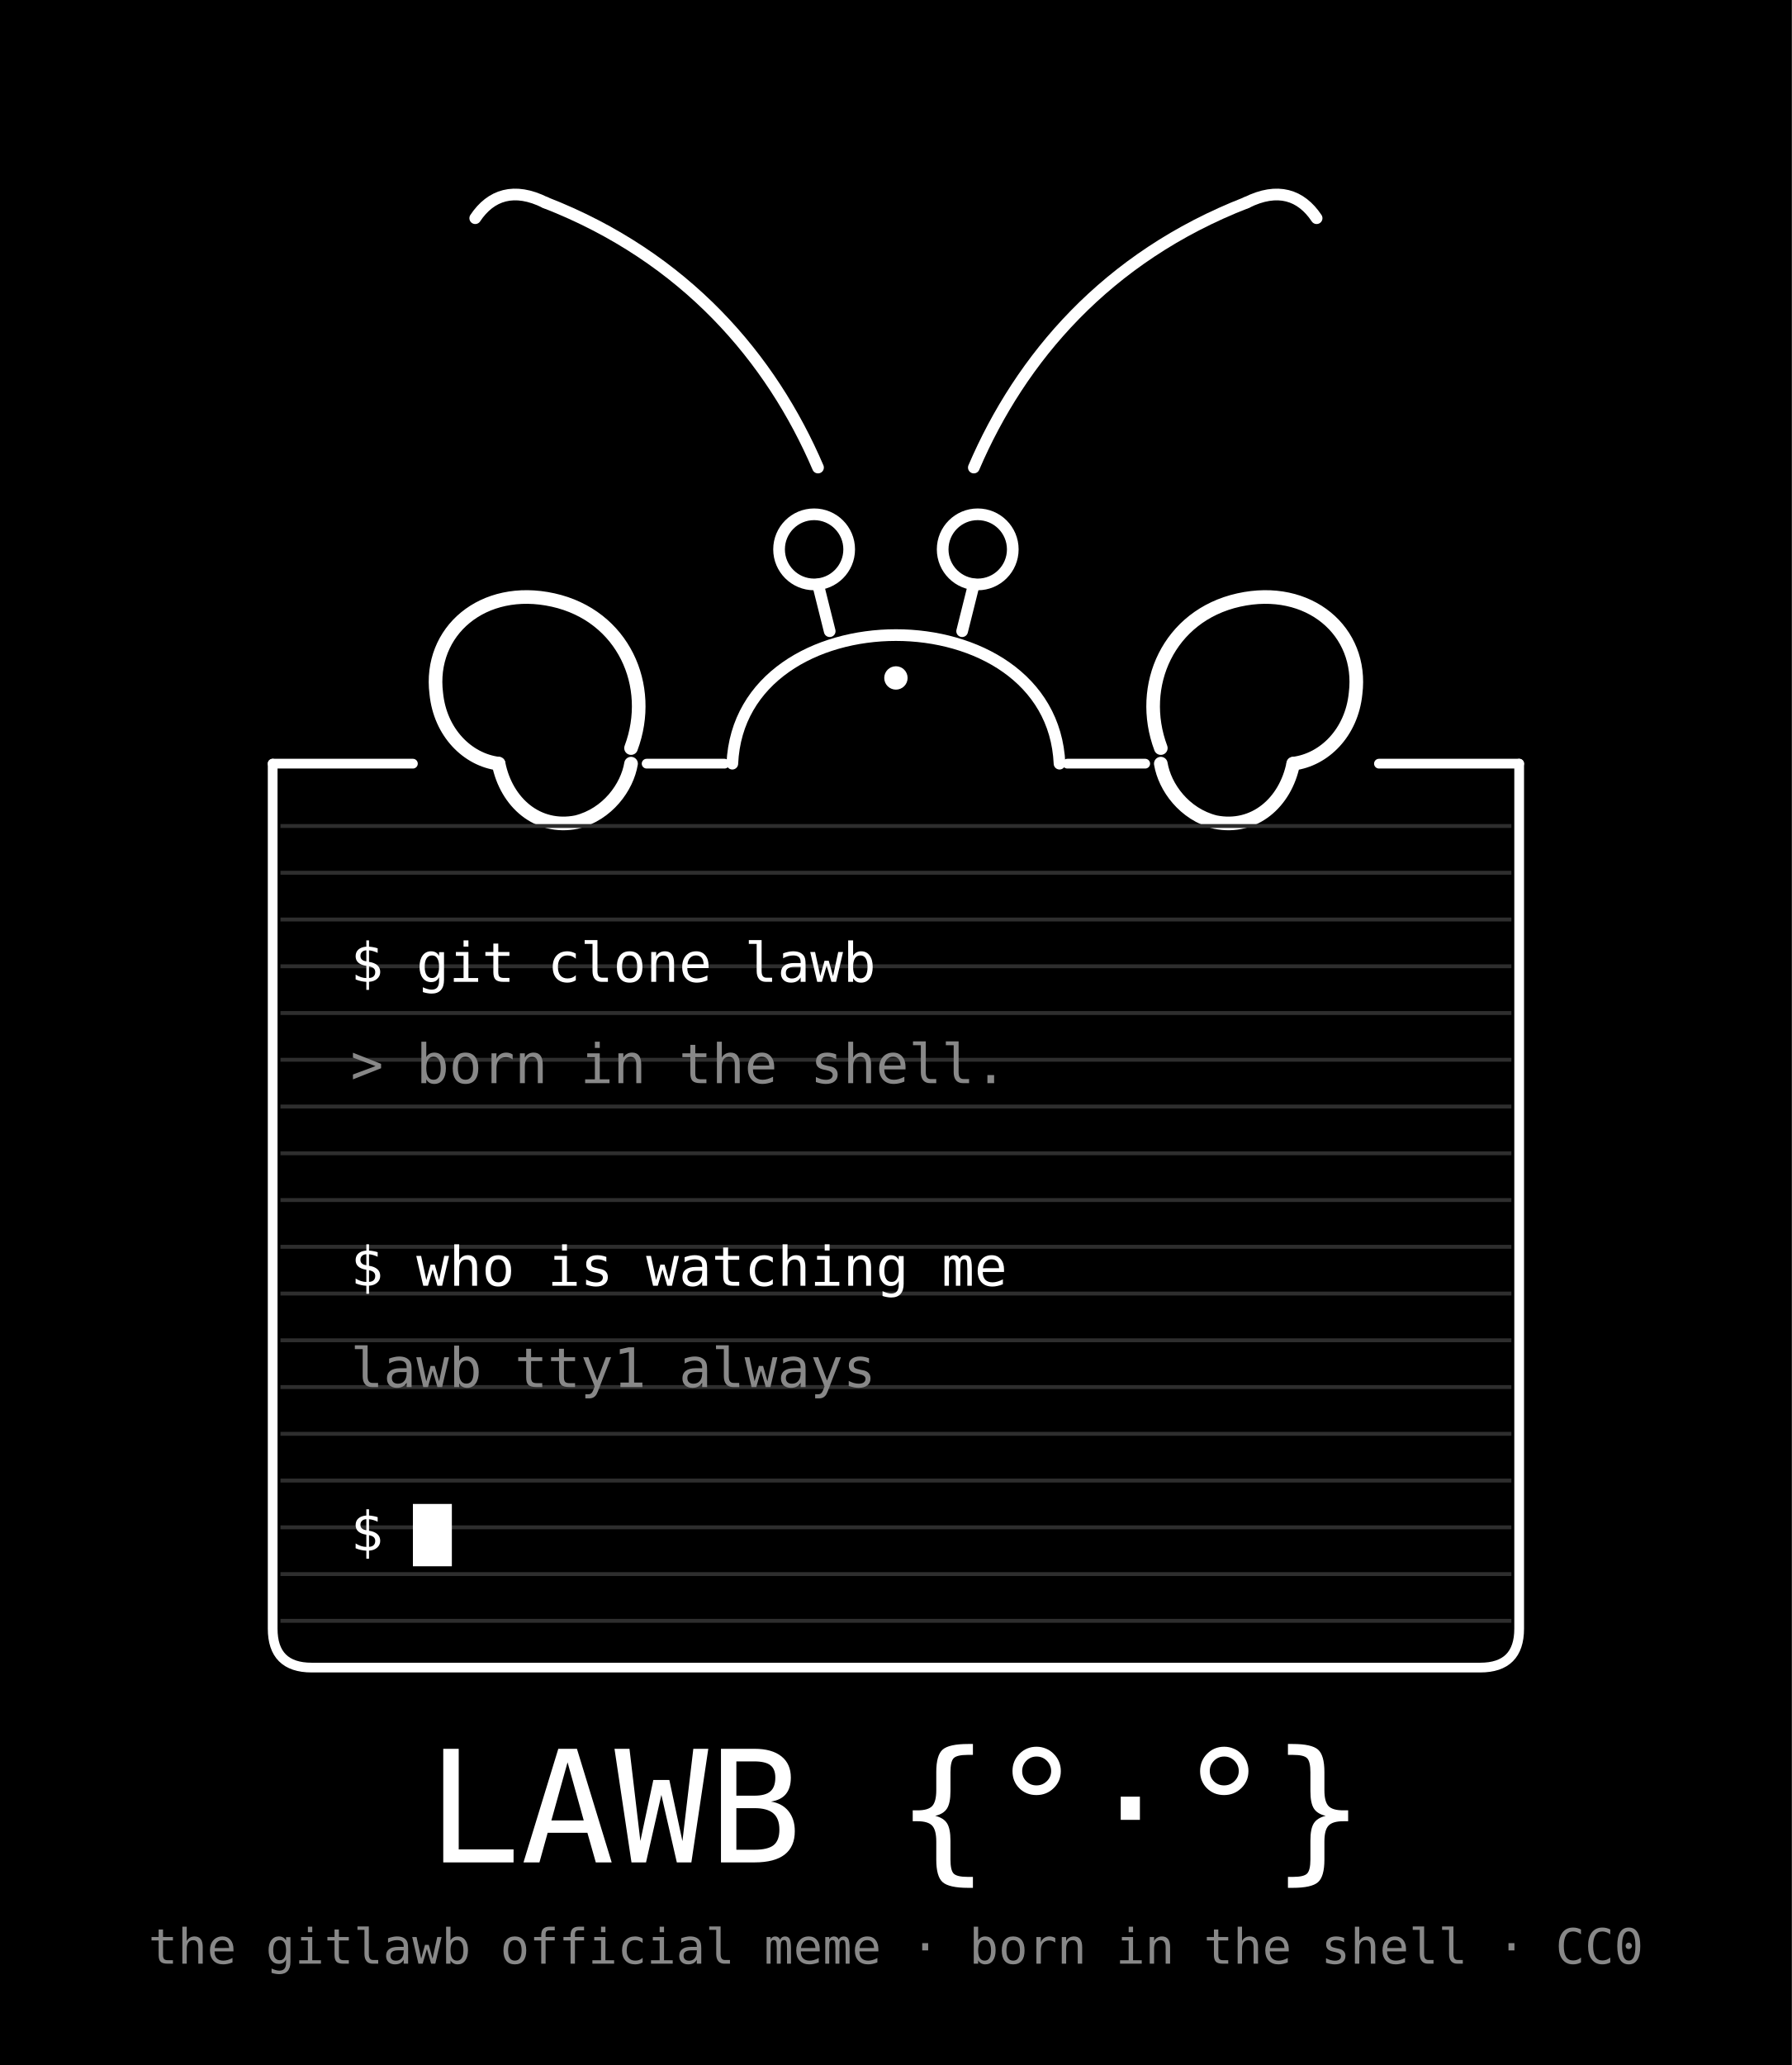
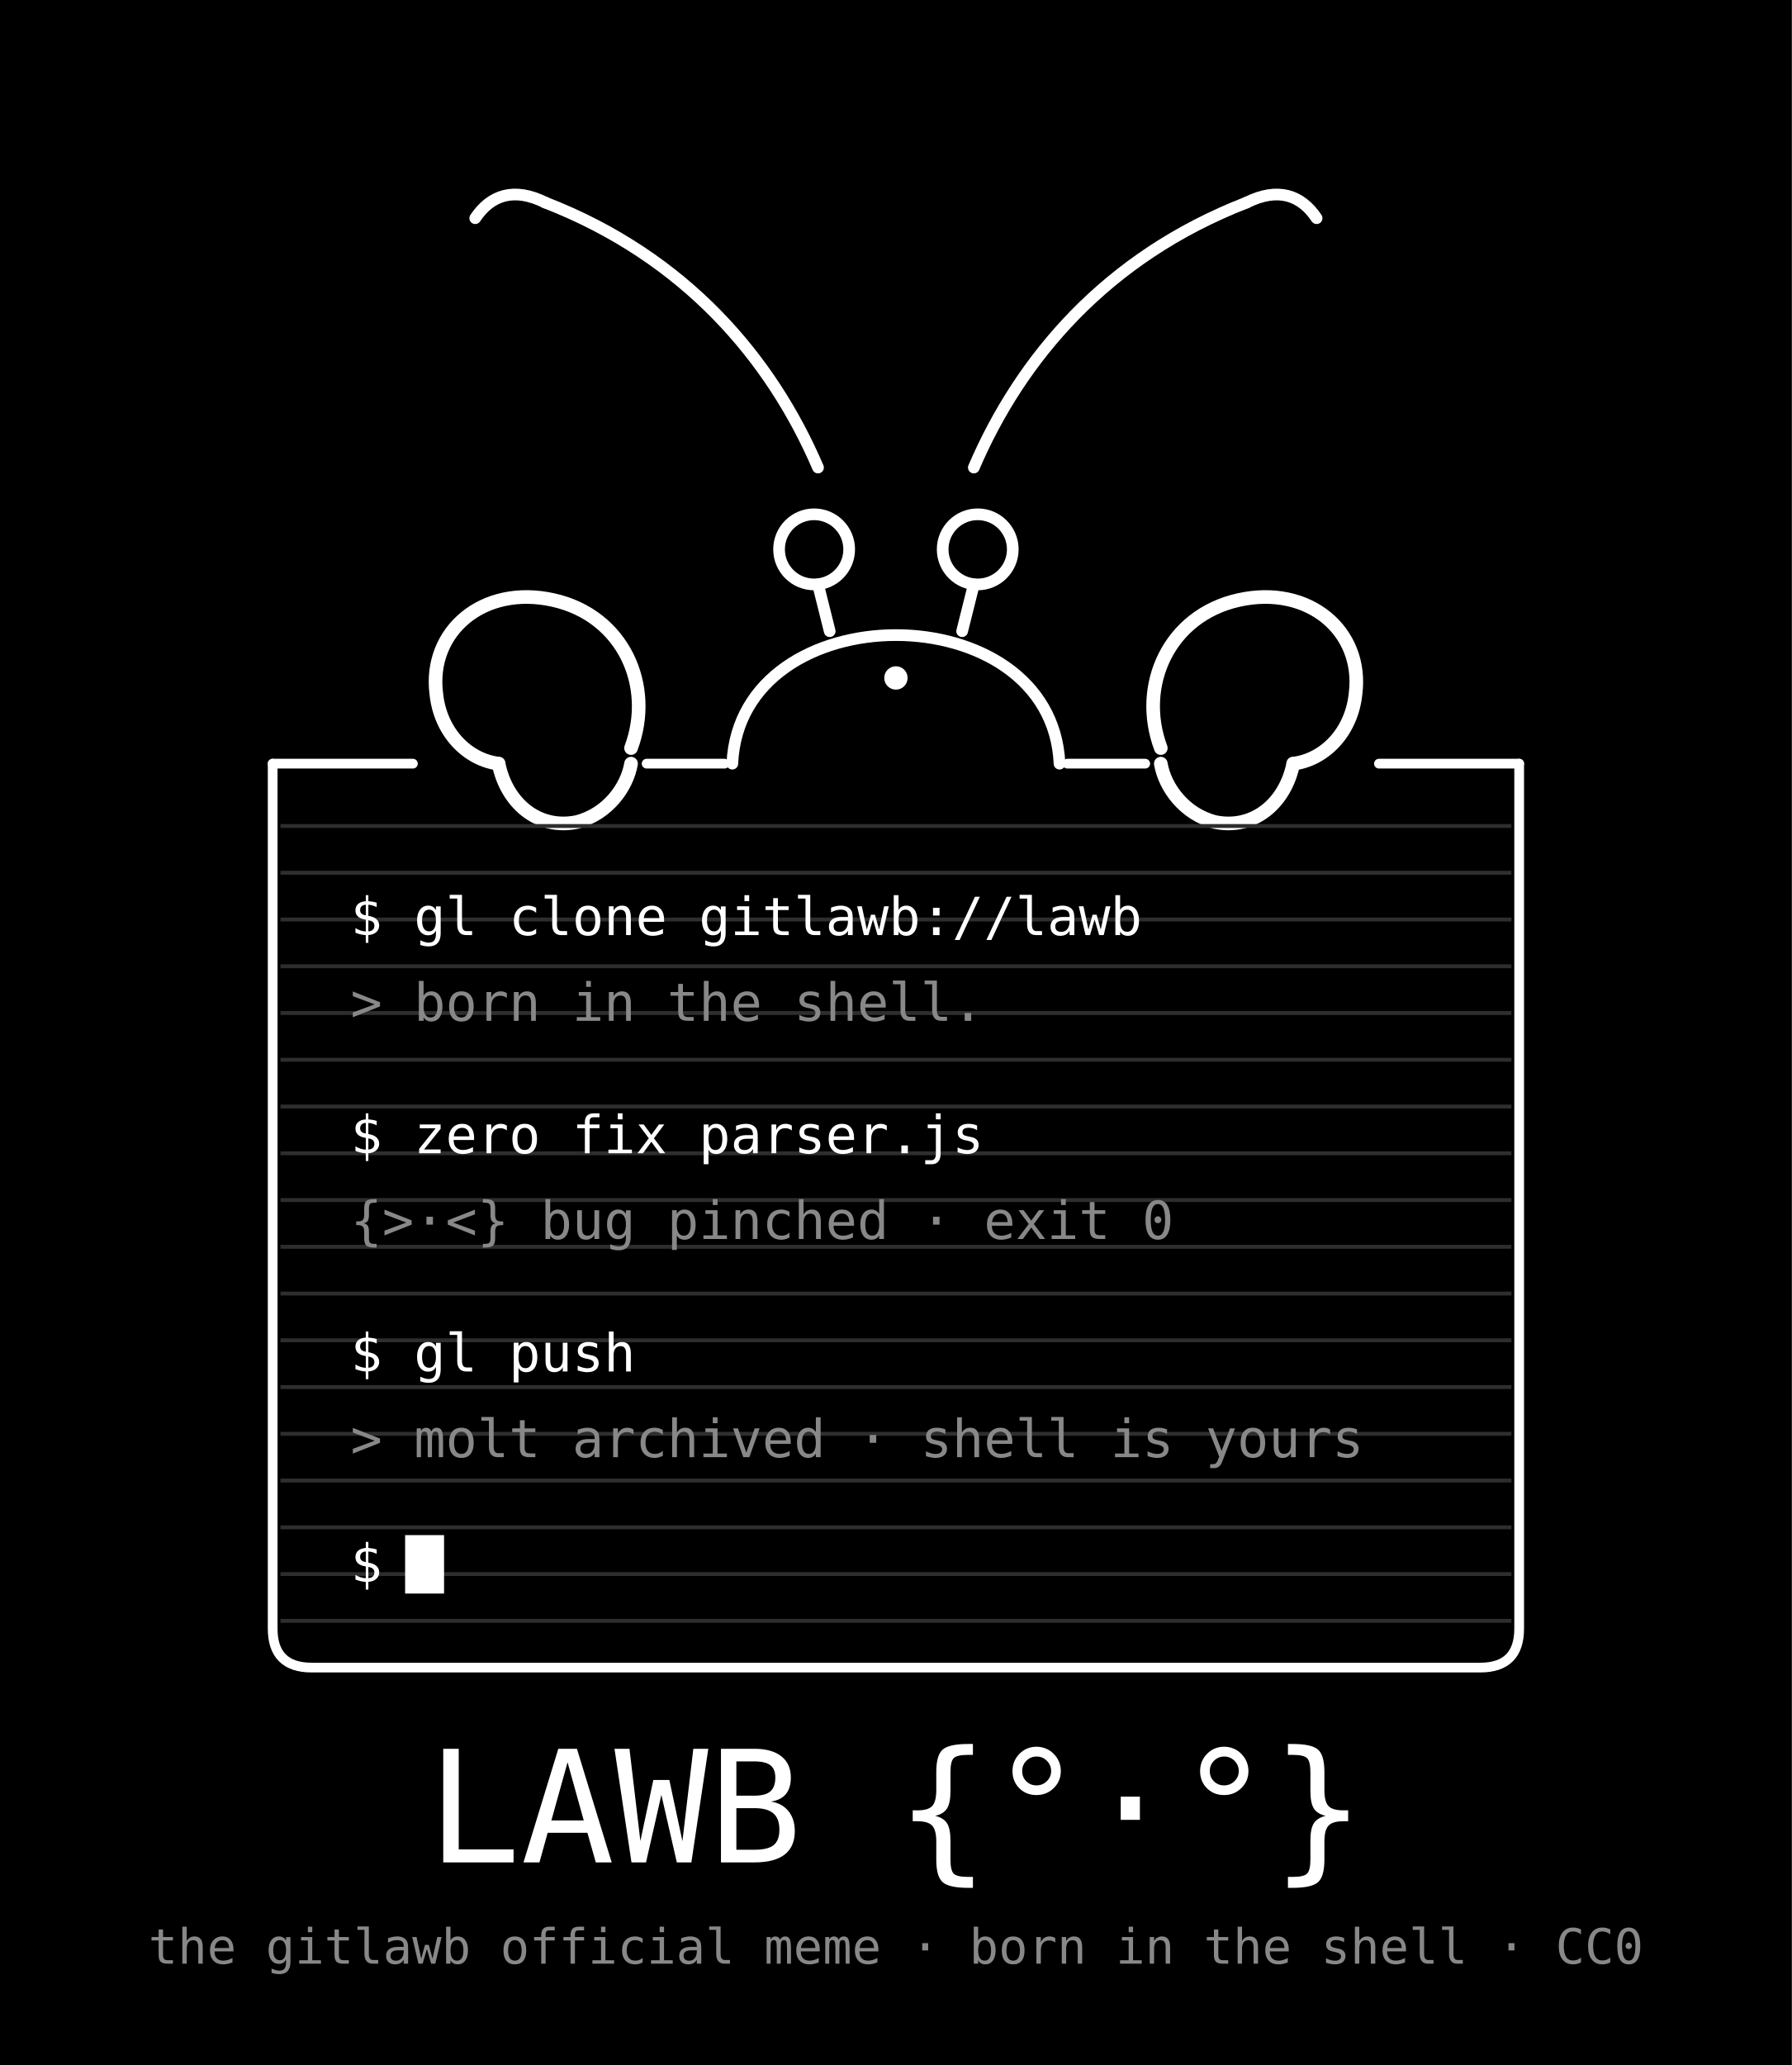
<svg xmlns="http://www.w3.org/2000/svg" width="460" height="530" viewBox="0 0 460 530">
  <rect width="460" height="530" fill="#000000" />
  <g fill="none" stroke="#ffffff" stroke-width="3" stroke-linecap="round" stroke-linejoin="round">
    <path d="M210,120 C198,92 176,66 140,52" />
    <path d="M250,120 C262,92 284,66 320,52" />
    <path d="M140,52 C132,48 126,50 122,56" />
    <path d="M320,52 C328,48 334,50 338,56" />
    <line x1="213" y1="162" x2="210" y2="150" />
    <line x1="247" y1="162" x2="250" y2="150" />
    <circle cx="209" cy="141" r="9" />
    <circle cx="251" cy="141" r="9" />
    <path d="M188,196 C190,152 270,152 272,196" />
  </g>
  <circle cx="230" cy="174" r="3" fill="#ffffff" />
  <g fill="none" stroke="#ffffff" stroke-width="3.5" stroke-linecap="round" stroke-linejoin="round">
    <path d="M162,192 C168,176 160,158 142,154 C124,150 110,162 112,178 C113,188 120,195 128,196" />
    <path d="M128,196 C130,206 138,213 148,211 C156,209 161,202 162,196" />
    <path d="M298,192 C292,176 300,158 318,154 C336,150 350,162 348,178 C347,188 340,195 332,196" />
    <path d="M332,196 C330,206 322,213 312,211 C304,209 299,202 298,196" />
  </g>
  <g stroke="#2e2e2e" stroke-width="1">
    <line x1="72" y1="212" x2="388" y2="212" />
    <line x1="72" y1="224" x2="388" y2="224" />
    <line x1="72" y1="236" x2="388" y2="236" />
    <line x1="72" y1="248" x2="388" y2="248" />
    <line x1="72" y1="260" x2="388" y2="260" />
    <line x1="72" y1="272" x2="388" y2="272" />
    <line x1="72" y1="284" x2="388" y2="284" />
    <line x1="72" y1="296" x2="388" y2="296" />
    <line x1="72" y1="308" x2="388" y2="308" />
    <line x1="72" y1="320" x2="388" y2="320" />
    <line x1="72" y1="332" x2="388" y2="332" />
    <line x1="72" y1="344" x2="388" y2="344" />
    <line x1="72" y1="356" x2="388" y2="356" />
    <line x1="72" y1="368" x2="388" y2="368" />
    <line x1="72" y1="380" x2="388" y2="380" />
    <line x1="72" y1="392" x2="388" y2="392" />
    <line x1="72" y1="404" x2="388" y2="404" />
    <line x1="72" y1="416" x2="388" y2="416" />
  </g>
  <g fill="none" stroke="#ffffff" stroke-width="2.5" stroke-linecap="round">
    <path d="M70,196 L70,418 Q70,428 80,428 L380,428 Q390,428 390,418 L390,196" />
    <line x1="70" y1="196" x2="106" y2="196" />
    <line x1="166" y1="196" x2="186" y2="196" />
    <line x1="274" y1="196" x2="294" y2="196" />
    <line x1="354" y1="196" x2="390" y2="196" />
  </g>
-   <text x="90" y="252" font-family="ui-monospace,Menlo,Consolas,monospace" font-size="14" fill="#ffffff">$ git clone lawb</text>
-   <text x="90" y="278" font-family="ui-monospace,Menlo,Consolas,monospace" font-size="14" fill="#888888">&gt; born in the shell.</text>
-   <text x="90" y="330" font-family="ui-monospace,Menlo,Consolas,monospace" font-size="14" fill="#ffffff">$ who is watching me</text>
-   <text x="90" y="356" font-family="ui-monospace,Menlo,Consolas,monospace" font-size="14" fill="#888888">lawb    tty1    always</text>
-   <text x="90" y="398" font-family="ui-monospace,Menlo,Consolas,monospace" font-size="14" fill="#ffffff">$</text>
-   <rect x="106" y="386" width="10" height="16" fill="#ffffff" />
+   <text x="90" y="240" font-family="ui-monospace,Menlo,Consolas,monospace" font-size="13.5" fill="#ffffff">$ gl clone gitlawb://lawb</text>
+   <text x="90" y="262" font-family="ui-monospace,Menlo,Consolas,monospace" font-size="13.5" fill="#888888">&gt; born in the shell.</text>
+   <text x="90" y="296" font-family="ui-monospace,Menlo,Consolas,monospace" font-size="13.5" fill="#ffffff">$ zero fix parser.js</text>
+   <text x="90" y="318" font-family="ui-monospace,Menlo,Consolas,monospace" font-size="13.5" fill="#888888">{&gt;·&lt;} bug pinched · exit 0</text>
+   <text x="90" y="352" font-family="ui-monospace,Menlo,Consolas,monospace" font-size="13.5" fill="#ffffff">$ gl push</text>
+   <text x="90" y="374" font-family="ui-monospace,Menlo,Consolas,monospace" font-size="13.5" fill="#888888">&gt; molt archived · shell is yours</text>
+   <text x="90" y="406" font-family="ui-monospace,Menlo,Consolas,monospace" font-size="13.5" fill="#ffffff">$</text>
+   <rect x="104" y="394" width="10" height="15" fill="#ffffff" />
  <text x="230" y="478" text-anchor="middle" font-family="ui-monospace,Menlo,Consolas,monospace" font-size="40" fill="#ffffff">LAWB {°·°}</text>
  <text x="230" y="504" text-anchor="middle" font-family="ui-monospace,Menlo,Consolas,monospace" font-size="12.5" fill="#888888">the gitlawb official meme · born in the shell · CC0</text>
</svg>
